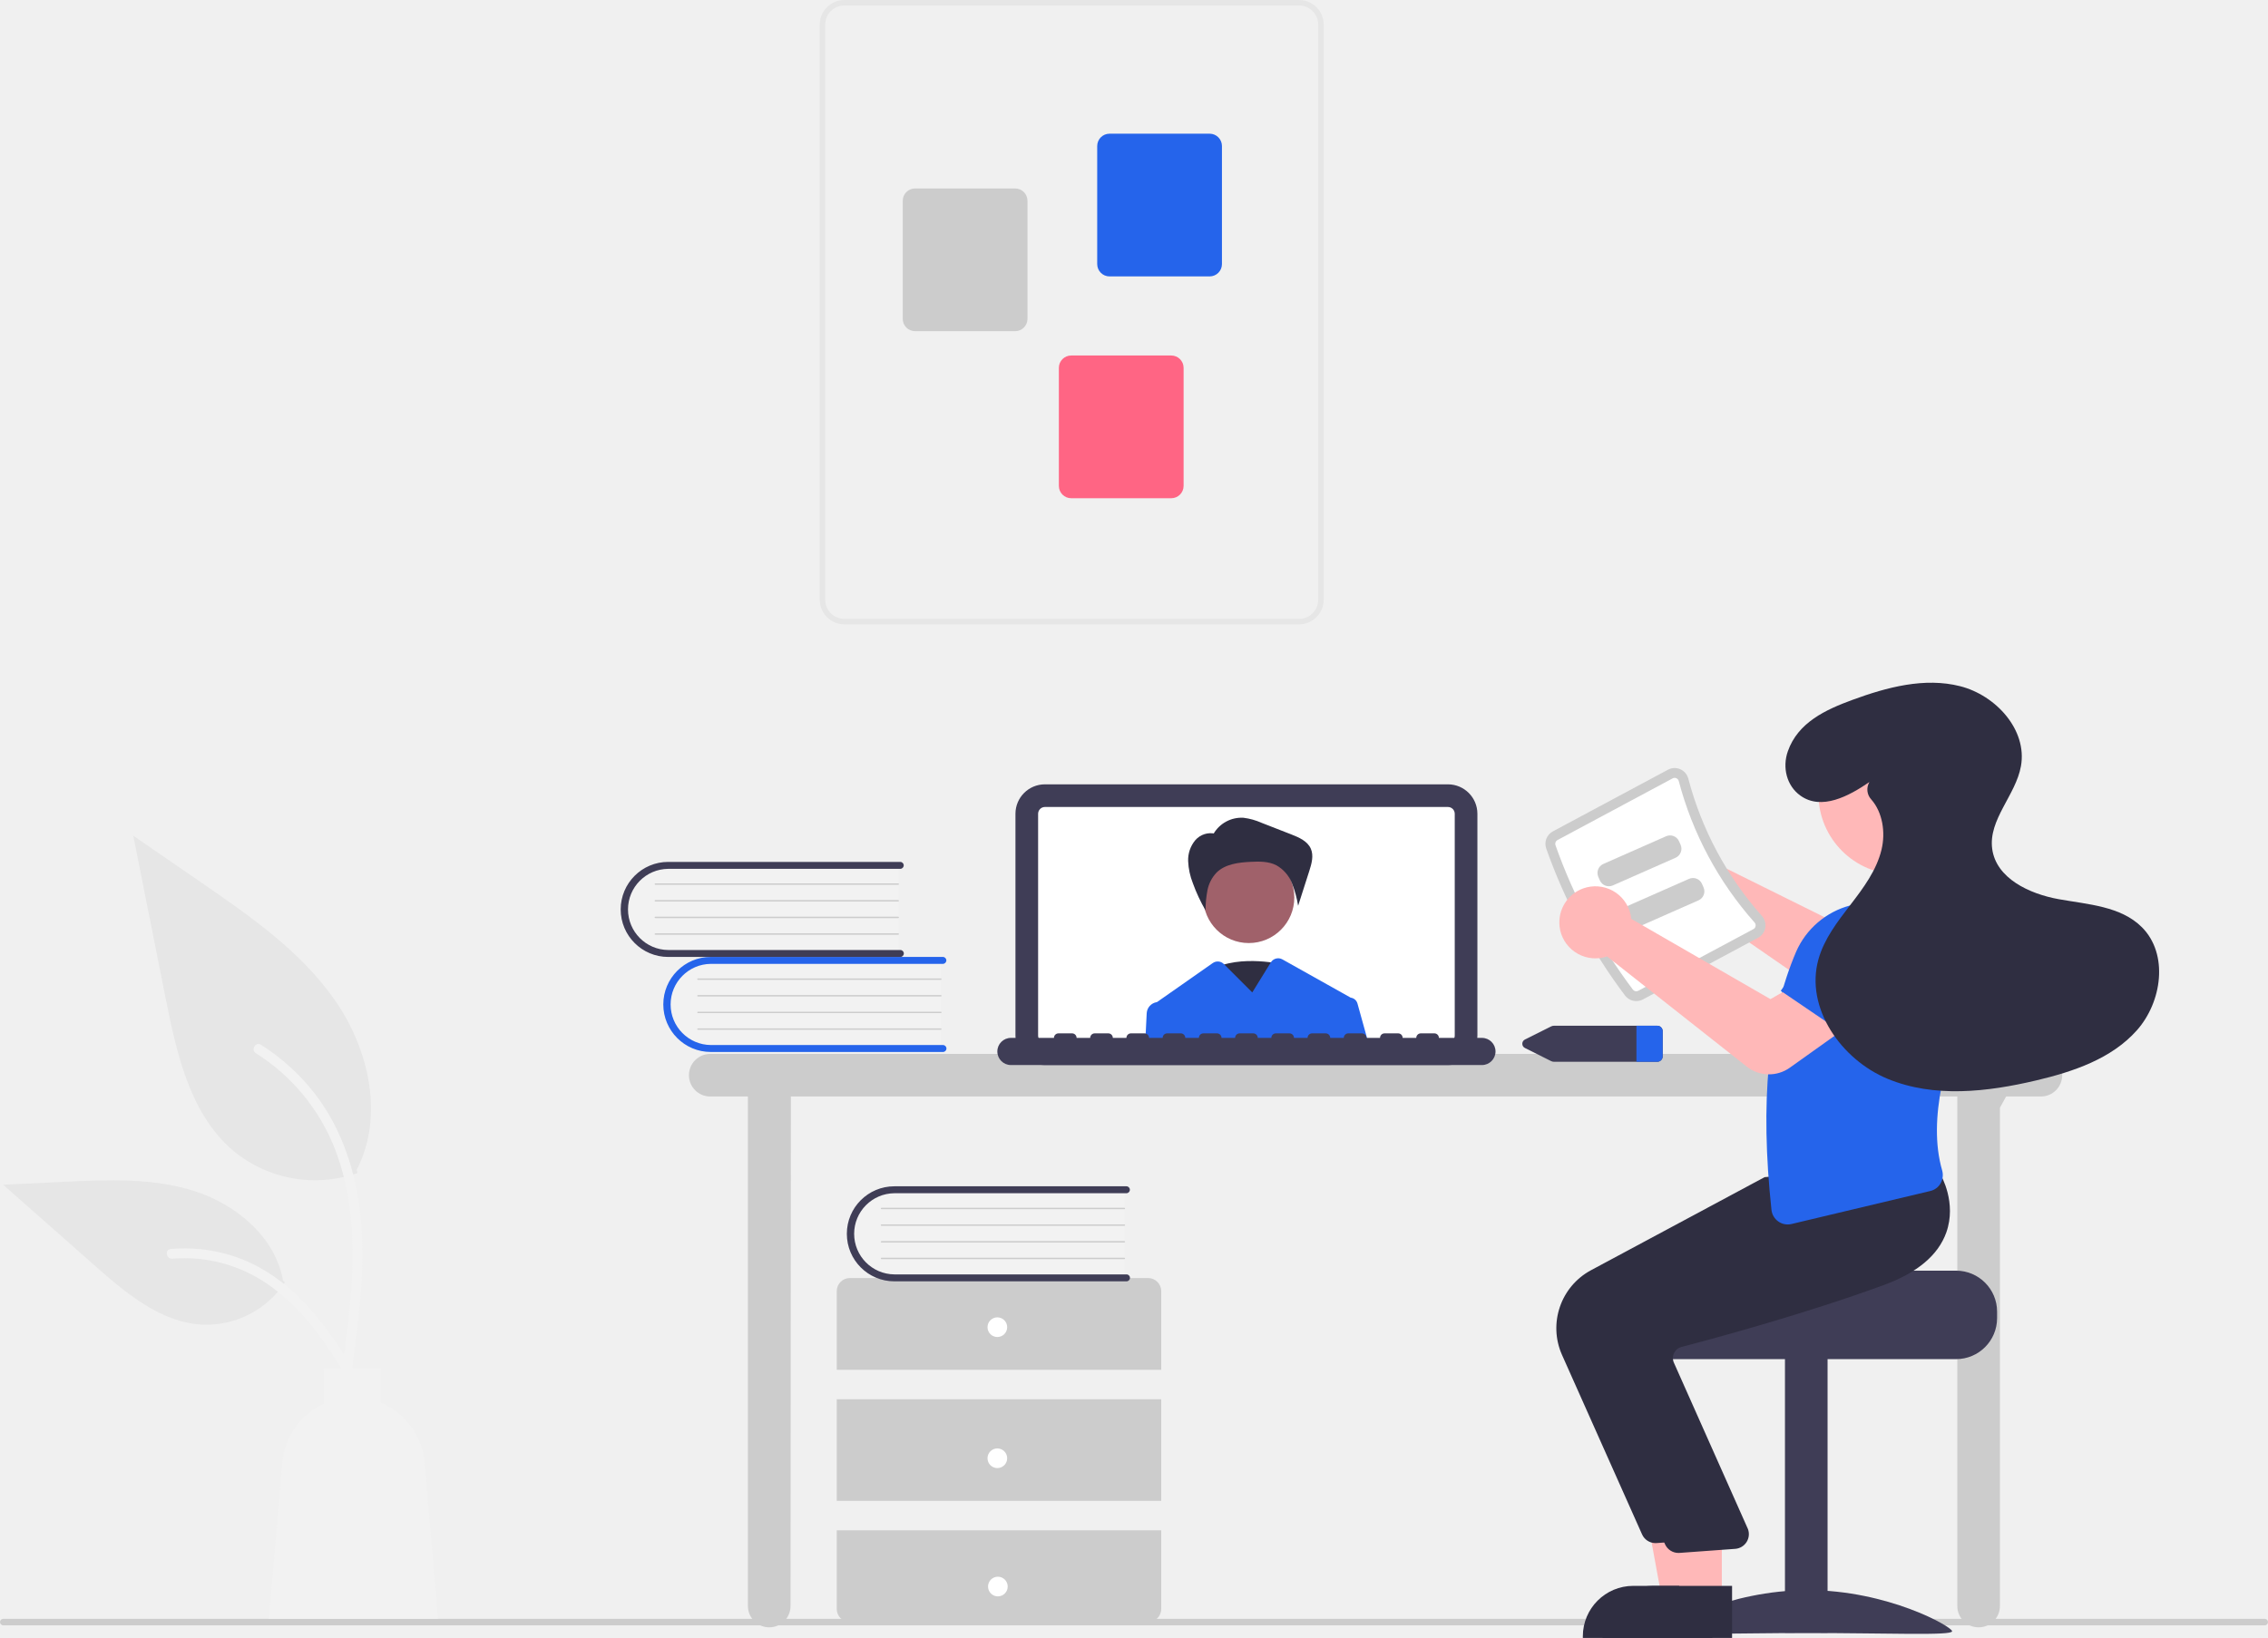
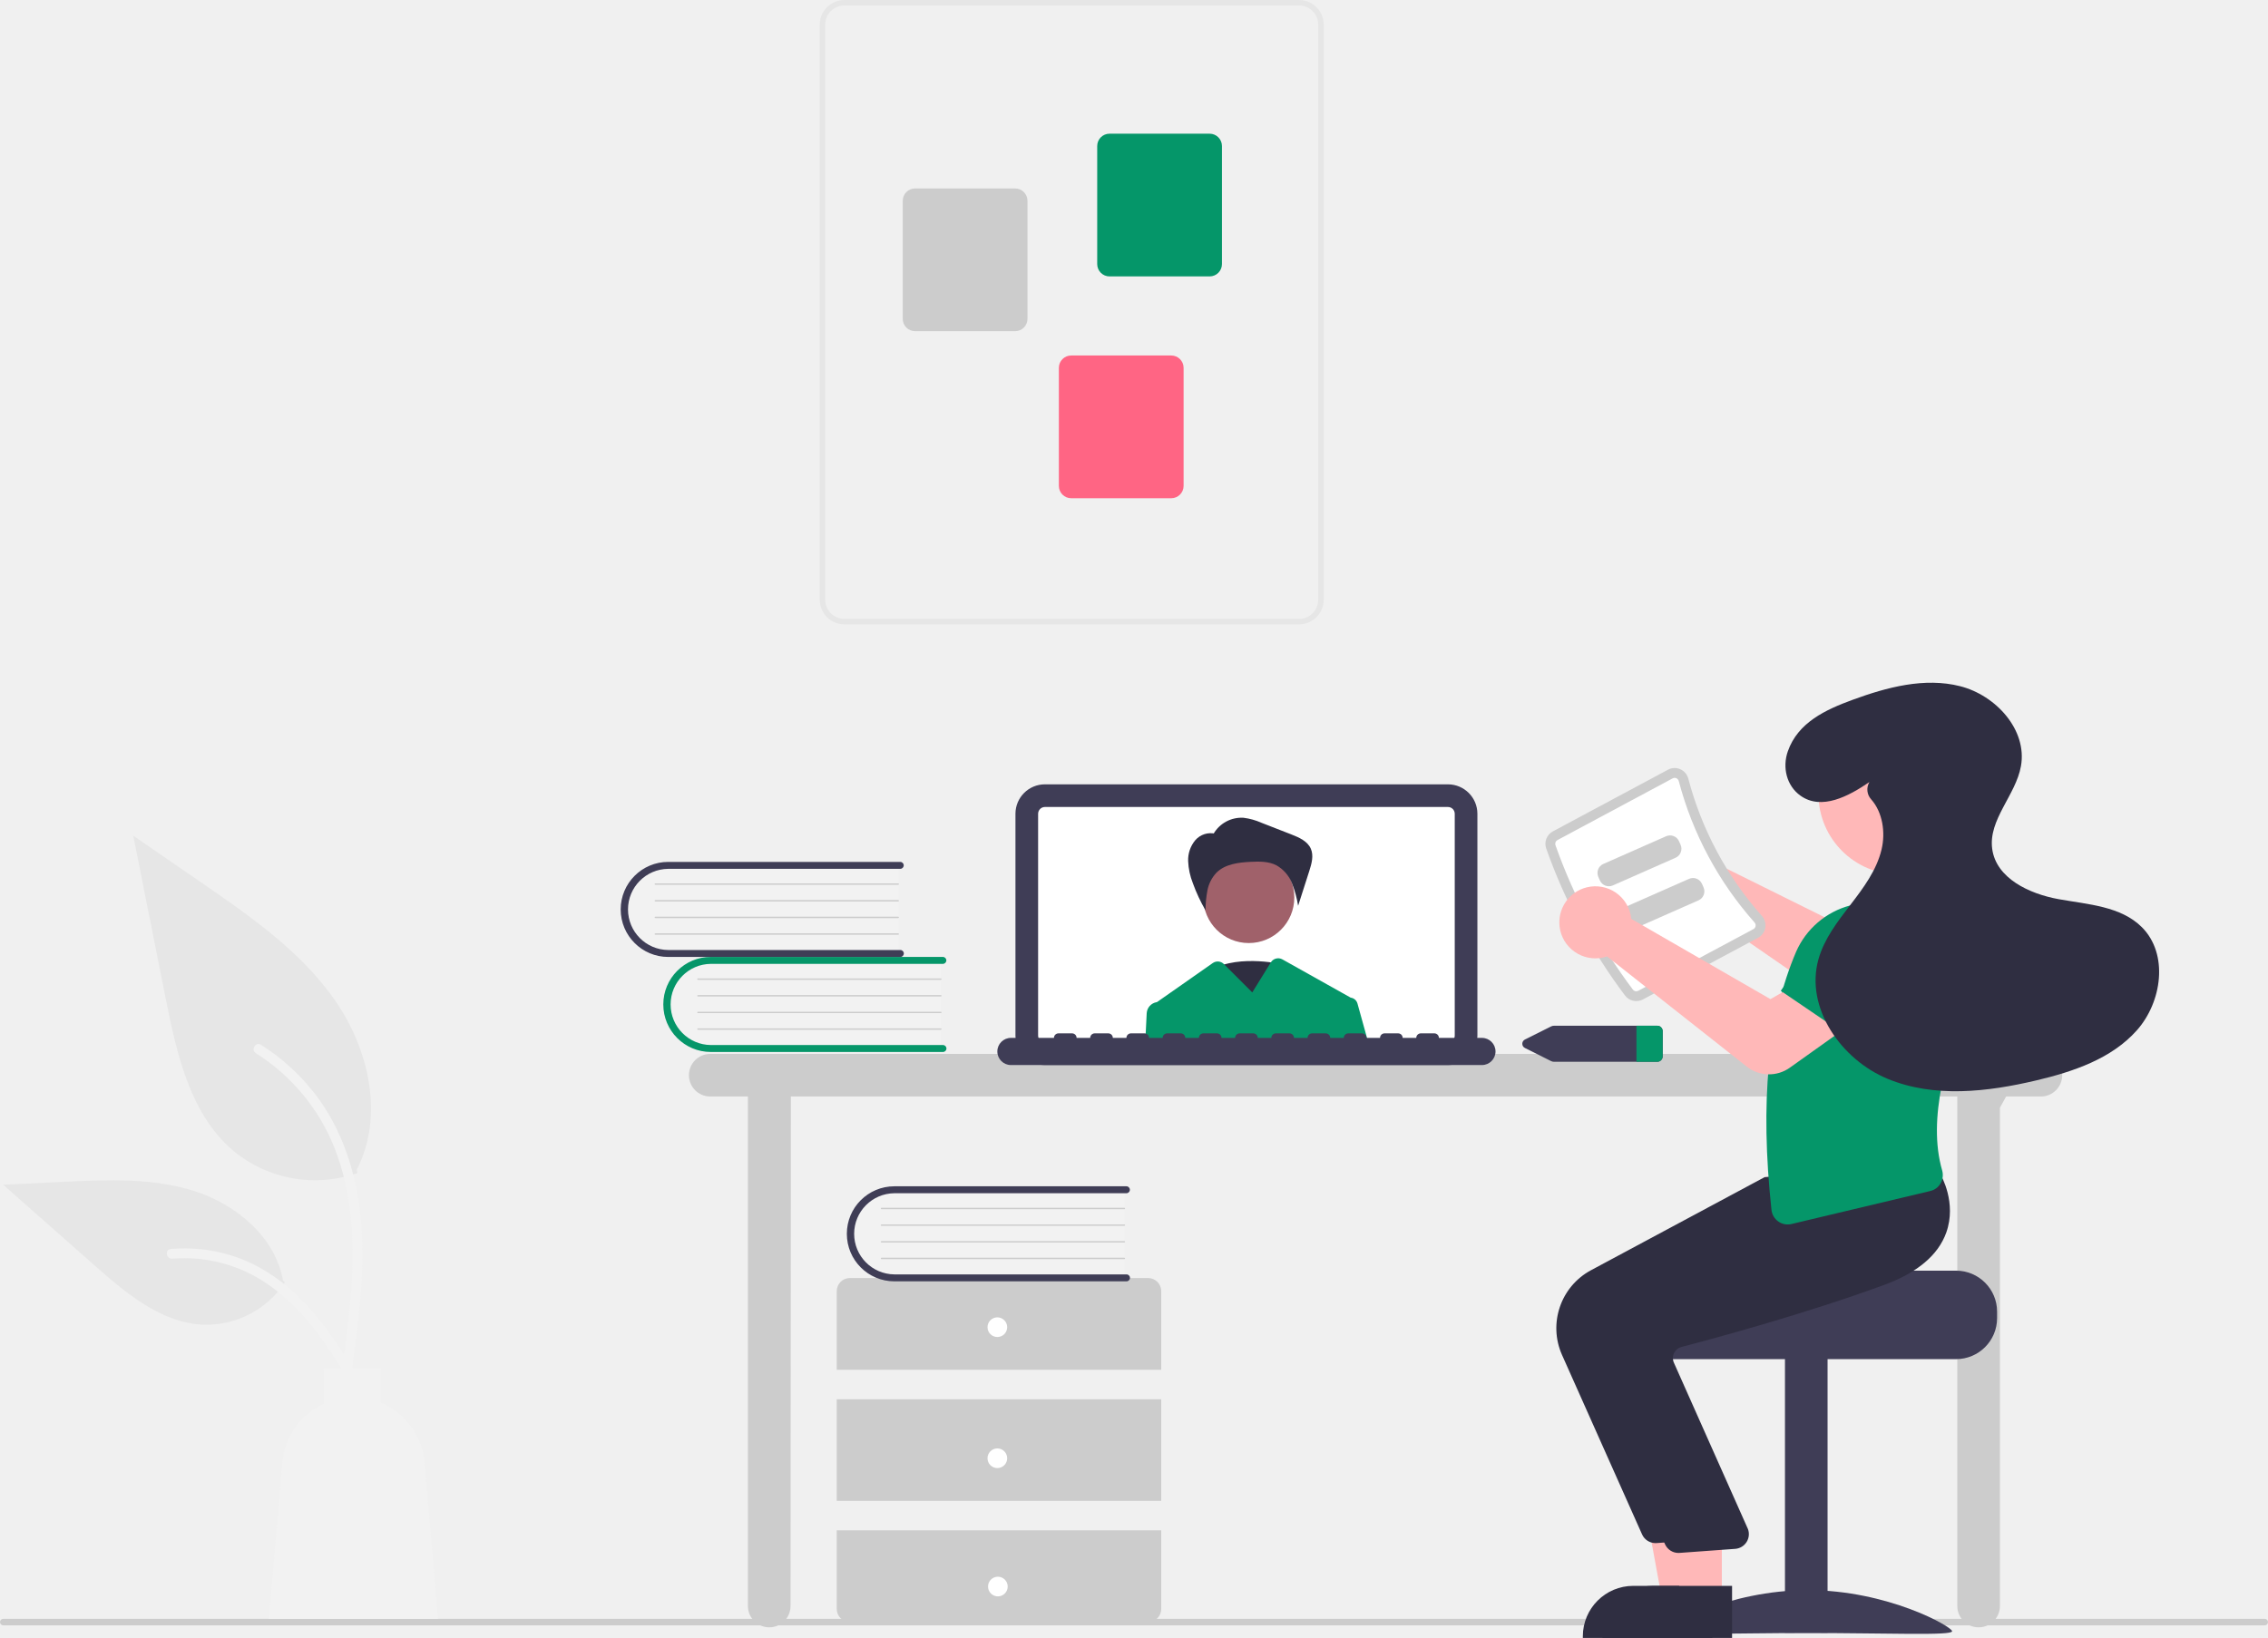
- <svg xmlns="http://www.w3.org/2000/svg" id="b05a6369-67c7-4001-9b85-a83fbbd225d4" data-name="Layer 1" width="692" height="499.877" viewBox="0 0 692 499.877">
+ <svg xmlns="http://www.w3.org/2000/svg" data-name="Layer 1" width="692" height="499.877" viewBox="0 0 692 499.877">
  <path d="M945,696.105H255a1,1,0,0,1,0-2H945a1,1,0,0,1,0,2Z" transform="translate(-254 -200.0616)" fill="#ccc" />
  <path d="M876.704,521.703h-406a6.5,6.5,0,1,0,0,13h11.5v155.5a6.5,6.5,0,0,0,13,0l.099-155.5H851.204v155.5a6.5,6.5,0,0,0,13,0V538.13l1.891-3.427h10.609a6.5,6.5,0,1,0,0-13Z" transform="translate(-254 -200.0616)" fill="#ccc" />
  <path d="M695.794,525.105H572.812a8.992,8.992,0,0,1-8.982-8.982V448.414a8.992,8.992,0,0,1,8.982-8.982H695.794a8.992,8.992,0,0,1,8.982,8.982v67.709A8.992,8.992,0,0,1,695.794,525.105Z" transform="translate(-254 -200.0616)" fill="#3f3d56" />
  <path d="M695.793,446.345H572.813a2.074,2.074,0,0,0-2.07,2.07v67.71a2.074,2.074,0,0,0,2.07,2.07H695.793a2.074,2.074,0,0,0,2.07-2.07v-67.71A2.074,2.074,0,0,0,695.793,446.345Z" transform="translate(-254 -200.0616)" fill="#fff" />
  <path d="M644.792,494.283s-14.722-3.392-22.82,2.827,10.306,20.355,10.306,20.355Z" transform="translate(-254 -200.0616)" fill="#2f2e41" />
  <circle cx="381.024" cy="273.924" r="13.887" fill="#a0616a" />
  <path d="M624.286,454.492a9.898,9.898,0,0,1,9.126-4.856,19.397,19.397,0,0,1,5.515,1.544l9.078,3.541c2.349.916,4.922,2.039,5.941,4.345.946,2.141.24,4.613-.474,6.841l-3.397,10.593a32.246,32.246,0,0,0-1.925-6.998,10.835,10.835,0,0,0-4.704-5.364c-2.358-1.21-5.137-1.185-7.785-1.057-3.749.18-7.826.657-10.489,3.302a10.895,10.895,0,0,0-2.765,5.399,32.5,32.5,0,0,0-.58,6.112,50.669,50.669,0,0,1-3.869-8.295,20.525,20.525,0,0,1-1.438-6.715,9.444,9.444,0,0,1,2.165-6.387,6.195,6.195,0,0,1,6.231-1.961Z" transform="translate(-254 -200.0616)" fill="#2f2e41" />
-   <path d="M668.183,506.325a2.472,2.472,0,0,0-2.07-1.79.86.86,0,0,0-.1-.06L645.282,492.856a2.637,2.637,0,0,0-3.528.908l-5.67,9.18-8.54-8.54-.136-.136a2.636,2.636,0,0,0-3.376-.295l-17.038,11.931c-.03,0-.06.01-.09.01a3.633,3.633,0,0,0-3.03,3.39l-.44,8.89h68.04Z" transform="translate(-254 -200.0616)" fill="#2564eb" />
+   <path d="M668.183,506.325a2.472,2.472,0,0,0-2.07-1.79.86.86,0,0,0-.1-.06L645.282,492.856a2.637,2.637,0,0,0-3.528.908l-5.67,9.18-8.54-8.54-.136-.136a2.636,2.636,0,0,0-3.376-.295l-17.038,11.931c-.03,0-.06.01-.09.01a3.633,3.633,0,0,0-3.03,3.39l-.44,8.89h68.04Z" transform="translate(-254 -200.0616)" fill="#059669" />
  <path d="M706.158,516.814H693.03a1.382,1.382,0,0,0-1.382-1.382h-4.145a1.382,1.382,0,0,0-1.382,1.382h-4.145a1.382,1.382,0,0,0-1.382-1.382H676.449a1.382,1.382,0,0,0-1.382,1.382h-4.145a1.382,1.382,0,0,0-1.382-1.382h-4.145a1.382,1.382,0,0,0-1.382,1.382h-4.145A1.382,1.382,0,0,0,658.485,515.432h-4.145a1.382,1.382,0,0,0-1.382,1.382h-4.145a1.382,1.382,0,0,0-1.382-1.382H643.285a1.382,1.382,0,0,0-1.382,1.382H637.758a1.382,1.382,0,0,0-1.382-1.382h-4.145a1.382,1.382,0,0,0-1.382,1.382h-4.145a1.382,1.382,0,0,0-1.382-1.382h-4.145a1.382,1.382,0,0,0-1.382,1.382H615.649a1.382,1.382,0,0,0-1.382-1.382h-4.145a1.382,1.382,0,0,0-1.382,1.382h-4.145a1.382,1.382,0,0,0-1.382-1.382h-4.145a1.382,1.382,0,0,0-1.382,1.382h-4.145a1.382,1.382,0,0,0-1.382-1.382h-4.145a1.382,1.382,0,0,0-1.382,1.382H582.485a1.382,1.382,0,0,0-1.382-1.382H576.958a1.382,1.382,0,0,0-1.382,1.382H562.449a4.145,4.145,0,0,0,0,8.291H706.158a4.145,4.145,0,0,0,0-8.291Z" transform="translate(-254 -200.0616)" fill="#3f3d56" />
  <path d="M541.079,492.74v27.526H472.117a13.771,13.771,0,1,1,0-27.526Z" transform="translate(-254 -200.0616)" fill="#f2f2f2" />
-   <path d="M542.773,520.054a1.059,1.059,0,0,1-1.059,1.059h-70.826a14.504,14.504,0,1,1,0-29.008h70.826a1.059,1.059,0,0,1,0,2.117h-70.826a12.387,12.387,0,0,0,0,24.773h70.826A1.059,1.059,0,0,1,542.773,520.054Z" transform="translate(-254 -200.0616)" fill="#2564eb" />
+   <path d="M542.773,520.054a1.059,1.059,0,0,1-1.059,1.059h-70.826a14.504,14.504,0,1,1,0-29.008h70.826a1.059,1.059,0,0,1,0,2.117h-70.826a12.387,12.387,0,0,0,0,24.773h70.826A1.059,1.059,0,0,1,542.773,520.054Z" transform="translate(-254 -200.0616)" fill="#059669" />
  <path d="M541.079,499.092H466.971a.212.212,0,1,1,0-.423h74.108a.212.212,0,0,1,0,.423Z" transform="translate(-254 -200.0616)" fill="#ccc" />
  <path d="M541.079,504.174H466.971a.212.212,0,1,1,0-.423h74.108a.212.212,0,0,1,0,.423Z" transform="translate(-254 -200.0616)" fill="#ccc" />
  <path d="M541.079,509.255H466.971a.212.212,0,1,1,0-.423h74.108a.212.212,0,0,1,0,.423Z" transform="translate(-254 -200.0616)" fill="#ccc" />
  <path d="M541.079,514.337H466.971a.212.212,0,1,1,0-.423h74.108a.212.212,0,0,1,0,.423Z" transform="translate(-254 -200.0616)" fill="#ccc" />
  <path d="M528.079,463.74v27.526H459.117a13.771,13.771,0,1,1,0-27.526Z" transform="translate(-254 -200.0616)" fill="#f2f2f2" />
  <path d="M529.773,491.054a1.059,1.059,0,0,1-1.059,1.059h-70.826a14.504,14.504,0,1,1,0-29.008h70.826a1.059,1.059,0,0,1,0,2.117h-70.826a12.387,12.387,0,0,0,0,24.773h70.826A1.059,1.059,0,0,1,529.773,491.054Z" transform="translate(-254 -200.0616)" fill="#3f3d56" />
  <path d="M528.079,470.092H453.971a.212.212,0,1,1,0-.423h74.108a.212.212,0,0,1,0,.423Z" transform="translate(-254 -200.0616)" fill="#ccc" />
  <path d="M528.079,475.174H453.971a.212.212,0,1,1,0-.423h74.108a.212.212,0,0,1,0,.423Z" transform="translate(-254 -200.0616)" fill="#ccc" />
  <path d="M528.079,480.255H453.971a.212.212,0,1,1,0-.423h74.108a.212.212,0,0,1,0,.423Z" transform="translate(-254 -200.0616)" fill="#ccc" />
  <path d="M528.079,485.337H453.971a.212.212,0,1,1,0-.423h74.108a.212.212,0,0,1,0,.423Z" transform="translate(-254 -200.0616)" fill="#ccc" />
  <path d="M608.303,618.105v-24a4,4,0,0,0-4-4h-91a4,4,0,0,0-4,4v24Z" transform="translate(-254 -200.0616)" fill="#ccc" />
  <rect x="255.303" y="427.043" width="99" height="31" fill="#ccc" />
  <path d="M509.303,667.105v24a4,4,0,0,0,4,4h91a4,4,0,0,0,4-4v-24Z" transform="translate(-254 -200.0616)" fill="#ccc" />
  <circle cx="304.303" cy="405.043" r="3" fill="#fff" />
  <circle cx="304.303" cy="445.043" r="3" fill="#fff" />
  <circle cx="304.464" cy="484.196" r="3" fill="#fff" />
  <path d="M597.079,562.74v27.526H528.117a13.771,13.771,0,1,1,0-27.526Z" transform="translate(-254 -200.0616)" fill="#f2f2f2" />
  <path d="M598.773,590.054a1.059,1.059,0,0,1-1.059,1.059h-70.826a14.504,14.504,0,1,1,0-29.008h70.826a1.059,1.059,0,0,1,0,2.117h-70.826a12.387,12.387,0,0,0,0,24.773h70.826A1.059,1.059,0,0,1,598.773,590.054Z" transform="translate(-254 -200.0616)" fill="#3f3d56" />
  <path d="M597.079,569.092H522.971a.212.212,0,1,1,0-.423h74.108a.212.212,0,0,1,0,.423Z" transform="translate(-254 -200.0616)" fill="#ccc" />
  <path d="M597.079,574.174H522.971a.212.212,0,1,1,0-.423h74.108a.212.212,0,0,1,0,.423Z" transform="translate(-254 -200.0616)" fill="#ccc" />
  <path d="M597.079,579.255H522.971a.212.212,0,1,1,0-.423h74.108a.212.212,0,0,1,0,.423Z" transform="translate(-254 -200.0616)" fill="#ccc" />
  <path d="M597.079,584.337H522.971a.212.212,0,1,1,0-.423h74.108a.212.212,0,0,1,0,.423Z" transform="translate(-254 -200.0616)" fill="#ccc" />
  <path d="M504.11,383.083v-175.5a7.53,7.53,0,0,1,7.521-7.521H650.36a7.53,7.53,0,0,1,7.521,7.521v175.5a7.53,7.53,0,0,1-7.521,7.521H511.632A7.53,7.53,0,0,1,504.11,383.083Zm7.521-181.35a5.857,5.857,0,0,0-5.85,5.85v175.5a5.857,5.857,0,0,0,5.85,5.85H650.36a5.857,5.857,0,0,0,5.85-5.85v-175.5a5.857,5.857,0,0,0-5.85-5.85Z" transform="translate(-254 -200.0616)" fill="#e6e6e6" />
-   <path d="M588.775,280.659V244.624a3.765,3.765,0,0,1,3.761-3.761h30.537a3.765,3.765,0,0,1,3.761,3.761v36.036a3.765,3.765,0,0,1-3.761,3.761h-30.537A3.765,3.765,0,0,1,588.775,280.659Z" transform="translate(-254 -200.0616)" fill="#2564eb" />
+   <path d="M588.775,280.659V244.624a3.765,3.765,0,0,1,3.761-3.761h30.537a3.765,3.765,0,0,1,3.761,3.761v36.036a3.765,3.765,0,0,1-3.761,3.761h-30.537A3.765,3.765,0,0,1,588.775,280.659Z" transform="translate(-254 -200.0616)" fill="#059669" />
  <path d="M529.44,297.374V261.338a3.765,3.765,0,0,1,3.761-3.761h30.537a3.765,3.765,0,0,1,3.761,3.761v36.036a3.765,3.765,0,0,1-3.761,3.761h-30.537A3.765,3.765,0,0,1,529.44,297.374Z" transform="translate(-254 -200.0616)" fill="#ccc" />
  <path d="M577.075,348.352V312.317a3.765,3.765,0,0,1,3.761-3.761h30.537a3.765,3.765,0,0,1,3.761,3.761v36.036a3.765,3.765,0,0,1-3.761,3.761h-30.537A3.765,3.765,0,0,1,577.075,348.352Z" transform="translate(-254 -200.0616)" fill="#ff6584" />
  <path d="M759.563,513.105H728.143a1.941,1.941,0,0,0-.86.2l-7.93,3.97a1.445,1.445,0,0,0,0,2.66l7.93,3.97a1.941,1.941,0,0,0,.86.2h31.42a1.649,1.649,0,0,0,1.74-1.53v-7.94A1.649,1.649,0,0,0,759.563,513.105Z" transform="translate(-254 -200.0616)" fill="#3f3d56" />
-   <path d="M761.303,514.635v7.94a1.649,1.649,0,0,1-1.74,1.53h-6.26v-11h6.26A1.649,1.649,0,0,1,761.303,514.635Z" transform="translate(-254 -200.0616)" fill="#2564eb" />
+   <path d="M761.303,514.635v7.94a1.649,1.649,0,0,1-1.74,1.53h-6.26v-11h6.26A1.649,1.649,0,0,1,761.303,514.635Z" transform="translate(-254 -200.0616)" fill="#059669" />
  <path d="M759.327,453.705a11.003,11.003,0,0,1,14.89,6.915,10.588,10.588,0,0,1,.32,1.435l43.938,21.788,10.168-6.739,12.652,14.565L825.769,504.279a11.149,11.149,0,0,1-13.301.513l-44.579-30.828a10.511,10.511,0,0,1-1.015.37,11.003,11.003,0,0,1-14.01-8.561,10.708,10.708,0,0,1-.163-1.34A11.036,11.036,0,0,1,759.327,453.705Z" transform="translate(-254 -200.0616)" fill="#ffb8b8" />
  <path d="M850.841,587.853H802.831c0,1.38-49.48,2.5-49.48,2.5a12.86,12.86,0,0,0-2.11,2,12.41,12.41,0,0,0-2.9,8v2a12.505,12.505,0,0,0,12.5,12.5h90a12.511,12.511,0,0,0,12.5-12.5v-2A12.517,12.517,0,0,0,850.841,587.853Z" transform="translate(-254 -200.0616)" fill="#3f3d56" />
  <rect x="798.617" y="614.357" width="13" height="84" transform="translate(1356.235 1112.652) rotate(-180)" fill="#3f3d56" />
  <path d="M761.617,697.9c0,1.405,19.699.543,44,.543s44,.861,44-.543-19.699-12.543-44-12.543S761.617,696.495,761.617,697.9Z" transform="translate(-254 -200.0616)" fill="#3f3d56" />
  <polygon points="519.353 487.993 507.094 487.992 501.261 456.195 519.355 456.196 519.353 487.993" fill="#ffb8b8" />
  <path d="M776.48,699.938l-39.531-.001v-.5a15.386,15.386,0,0,1,15.386-15.386h.001l24.144.001Z" transform="translate(-254 -200.0616)" fill="#2f2e41" />
  <path d="M755.017,668.337,730.576,613.529a20.086,20.086,0,0,1,8.819-25.784l53.013-28.428,24.191-2.058,22.315-2.028.161.272c.206.348,5.004,8.635,1.76,17.722-2.46,6.893-8.859,12.276-19.019,16.002-23.714,8.695-51.109,16.127-61.786,18.918a3.451,3.451,0,0,0-2.211,1.76,3.498,3.498,0,0,0-.196,2.799l22.707,51.015a4.5,4.5,0,0,1-3.809,6.029L759.553,670.983q-.216.021-.43.021A4.497,4.497,0,0,1,755.017,668.337Z" transform="translate(-254 -200.0616)" fill="#2f2e41" />
  <polygon points="525.353 487.993 513.094 487.992 507.261 456.195 525.355 456.196 525.353 487.993" fill="#ffb8b8" />
  <path d="M782.48,699.938l-39.531-.001v-.5a15.386,15.386,0,0,1,15.386-15.386h.001l24.144.001Z" transform="translate(-254 -200.0616)" fill="#2f2e41" />
  <path d="M762.017,671.337,737.576,616.529a20.086,20.086,0,0,1,8.819-25.784l53.013-28.428,24.191-2.058,22.315-2.028.161.272c.206.348,5.004,8.635,1.76,17.722-2.46,6.893-8.859,12.276-19.019,16.002-23.714,8.695-51.109,16.127-61.786,18.918a3.451,3.451,0,0,0-2.211,1.76,3.498,3.498,0,0,0-.196,2.799l22.707,51.015a4.5,4.5,0,0,1-3.809,6.029L766.553,673.983q-.216.021-.43.021A4.497,4.497,0,0,1,762.017,671.337Z" transform="translate(-254 -200.0616)" fill="#2f2e41" />
  <path d="M749.835,503.906a167.506,167.506,0,0,1-24.075-44.932,4.303,4.303,0,0,1,2.032-5.179l35.145-18.832a4.247,4.247,0,0,1,3.726-.151,4.319,4.319,0,0,1,2.461,2.884,102.328,102.328,0,0,0,22.446,41.891,4.318,4.318,0,0,1,1.038,3.647,4.247,4.247,0,0,1-2.189,3.018L755.272,505.083A4.303,4.303,0,0,1,749.835,503.906Z" transform="translate(-254 -200.0616)" fill="#ccc" />
  <path d="M752.233,502.104a1.299,1.299,0,0,0,1.622.335l35.146-18.832a1.246,1.246,0,0,0,.653-.897,1.318,1.318,0,0,0-.325-1.128,105.34,105.34,0,0,1-23.107-43.125,1.319,1.319,0,0,0-.758-.895,1.247,1.247,0,0,0-1.11.046L729.208,456.439a1.298,1.298,0,0,0-.62,1.537,164.507,164.507,0,0,0,23.645,44.127Z" transform="translate(-254 -200.0616)" fill="#fff" />
-   <path d="M866.593,498.883l-27.525,10.459-6.72-18.667a11.168,11.168,0,0,1,5.002-13.499l0,0a11.168,11.168,0,0,1,14.262,2.784Z" transform="translate(-254 -200.0616)" fill="#2564eb" />
-   <path d="M796.583,572.843a4.999,4.999,0,0,1-2.083-3.549c-3.525-32.91-1.07-58.664,7.506-78.735a24.992,24.992,0,0,1,16.567-14.18l22.25-1.123.115.056A26.005,26.005,0,0,1,855.156,502.9c-7.156,18.863-13.148,38.503-8.579,54.346a5.122,5.122,0,0,1-.484,3.983,4.884,4.884,0,0,1-3.116,2.309L800.599,573.62a4.964,4.964,0,0,1-4.017-.777Z" transform="translate(-254 -200.0616)" fill="#2564eb" />
+   <path d="M866.593,498.883l-27.525,10.459-6.72-18.667a11.168,11.168,0,0,1,5.002-13.499l0,0a11.168,11.168,0,0,1,14.262,2.784Z" transform="translate(-254 -200.0616)" fill="#059669" />
+   <path d="M796.583,572.843a4.999,4.999,0,0,1-2.083-3.549c-3.525-32.91-1.07-58.664,7.506-78.735a24.992,24.992,0,0,1,16.567-14.18l22.25-1.123.115.056A26.005,26.005,0,0,1,855.156,502.9c-7.156,18.863-13.148,38.503-8.579,54.346a5.122,5.122,0,0,1-.484,3.983,4.884,4.884,0,0,1-3.116,2.309L800.599,573.62a4.964,4.964,0,0,1-4.017-.777Z" transform="translate(-254 -200.0616)" fill="#059669" />
  <circle cx="579.396" cy="242.323" r="24.561" fill="#ffb8b8" />
  <path d="M765.243,461.838l-19.142,8.45a3.003,3.003,0,0,1-3.956-1.533l-.473-1.073a3.003,3.003,0,0,1,1.533-3.956l19.142-8.45a3.003,3.003,0,0,1,3.956,1.533l.473,1.073A3.003,3.003,0,0,1,765.243,461.838Z" transform="translate(-254 -200.0616)" fill="#ccc" />
  <path d="M772.243,474.838l-19.142,8.45a3.003,3.003,0,0,1-3.956-1.533l-.473-1.073a3.003,3.003,0,0,1,1.533-3.956l19.142-8.45a3.003,3.003,0,0,1,3.956,1.533l.473,1.073A3.003,3.003,0,0,1,772.243,474.838Z" transform="translate(-254 -200.0616)" fill="#ccc" />
  <path d="M787.005,525.615l-42.674-33.666a10.517,10.517,0,0,1-1.036.306,11.027,11.027,0,0,1-8.818-1.691,10.913,10.913,0,0,1-4.626-7.733,11.023,11.023,0,0,1,7.209-11.638,11.004,11.004,0,0,1,14.426,7.837,10.571,10.571,0,0,1,.229,1.452L794.196,504.989l10.572-6.086,11.711,15.332-16.414,11.699a10.942,10.942,0,0,1-13.06-.318Z" transform="translate(-254 -200.0616)" fill="#ffb8b8" />
-   <path d="M821.686,519.009l-24.349-16.557,11.443-16.207a11.168,11.168,0,0,1,13.929-3.64l0,0a11.168,11.168,0,0,1,5.894,13.283Z" transform="translate(-254 -200.0616)" fill="#2564eb" />
+   <path d="M821.686,519.009l-24.349-16.557,11.443-16.207a11.168,11.168,0,0,1,13.929-3.64l0,0a11.168,11.168,0,0,1,5.894,13.283Z" transform="translate(-254 -200.0616)" fill="#059669" />
  <path d="M824.391,438.727c-6.313,4.321-14.601,8.762-21.049,4.161-4.234-3.021-5.567-8.615-3.851-13.525,3.087-8.829,11.569-12.715,19.681-15.695,10.544-3.873,22.026-6.954,32.911-4.181s20.506,13.313,18.541,24.373c-1.58,8.894-9.97,16.295-8.779,25.25,1.199,9.012,11.334,13.756,20.281,15.367s18.96,2.128,25.391,8.555c8.203,8.199,6.155,22.853-1.564,31.51s-19.367,12.58-30.654,15.248c-14.955,3.534-31.129,5.392-45.332-.474s-25.256-21.654-21.141-36.46c1.738-6.254,5.832-11.539,9.789-16.685s7.963-10.526,9.472-16.839c1.258-5.261.327-11.369-3.162-15.315a4.437,4.437,0,0,1-.594-5.186Z" transform="translate(-254 -200.0616)" fill="#2f2e41" />
  <path d="M363.072,558.06a39.063,39.063,0,0,1-37.721-6.645c-13.212-11.089-17.354-29.359-20.725-46.275q-4.985-25.018-9.969-50.036l20.872,14.371c15.01,10.335,30.357,21.001,40.75,35.971s14.929,35.405,6.579,51.603" transform="translate(-254 -200.0616)" fill="#e6e6e6" />
  <path d="M361.288,618.639c2.112-15.387,4.285-30.973,2.803-46.525-1.316-13.812-5.53-27.303-14.109-38.364A63.82,63.82,0,0,0,333.608,518.912c-1.637-1.034-3.144,1.561-1.514,2.59A60.672,60.672,0,0,1,356.093,550.459c5.225,13.289,6.064,27.776,5.164,41.893-.544,8.537-1.698,17.019-2.861,25.489a1.554,1.554,0,0,0,1.048,1.845,1.509,1.509,0,0,0,1.845-1.048Z" transform="translate(-254 -200.0616)" fill="#f2f2f2" />
  <path d="M340.941,591.41a28.755,28.755,0,0,1-25.055,12.931c-12.683-.602-23.257-9.454-32.775-17.858l-28.153-24.857,18.633-.892c13.4-.641,27.145-1.239,39.908,2.893s24.533,14.077,26.867,27.287" transform="translate(-254 -200.0616)" fill="#e6e6e6" />
  <path d="M367.258,627.484c-10.168-17.991-21.961-37.986-43.035-44.377a48.022,48.022,0,0,0-18.101-1.869c-1.922.166-1.442,3.128.476,2.963a44.614,44.614,0,0,1,28.886,7.642c8.145,5.544,14.487,13.252,19.854,21.425,3.288,5.007,6.233,10.226,9.178,15.438.941,1.666,3.693.463,2.74-1.222Z" transform="translate(-254 -200.0616)" fill="#f2f2f2" />
  <path d="M383.55,646.421A21.774,21.774,0,0,0,370.207,628.184v-10.401H352.762v10.729a21.763,21.763,0,0,0-12.616,17.909l-4.102,47.684h51.608Z" transform="translate(-254 -200.0616)" fill="#f2f2f2" />
</svg>
